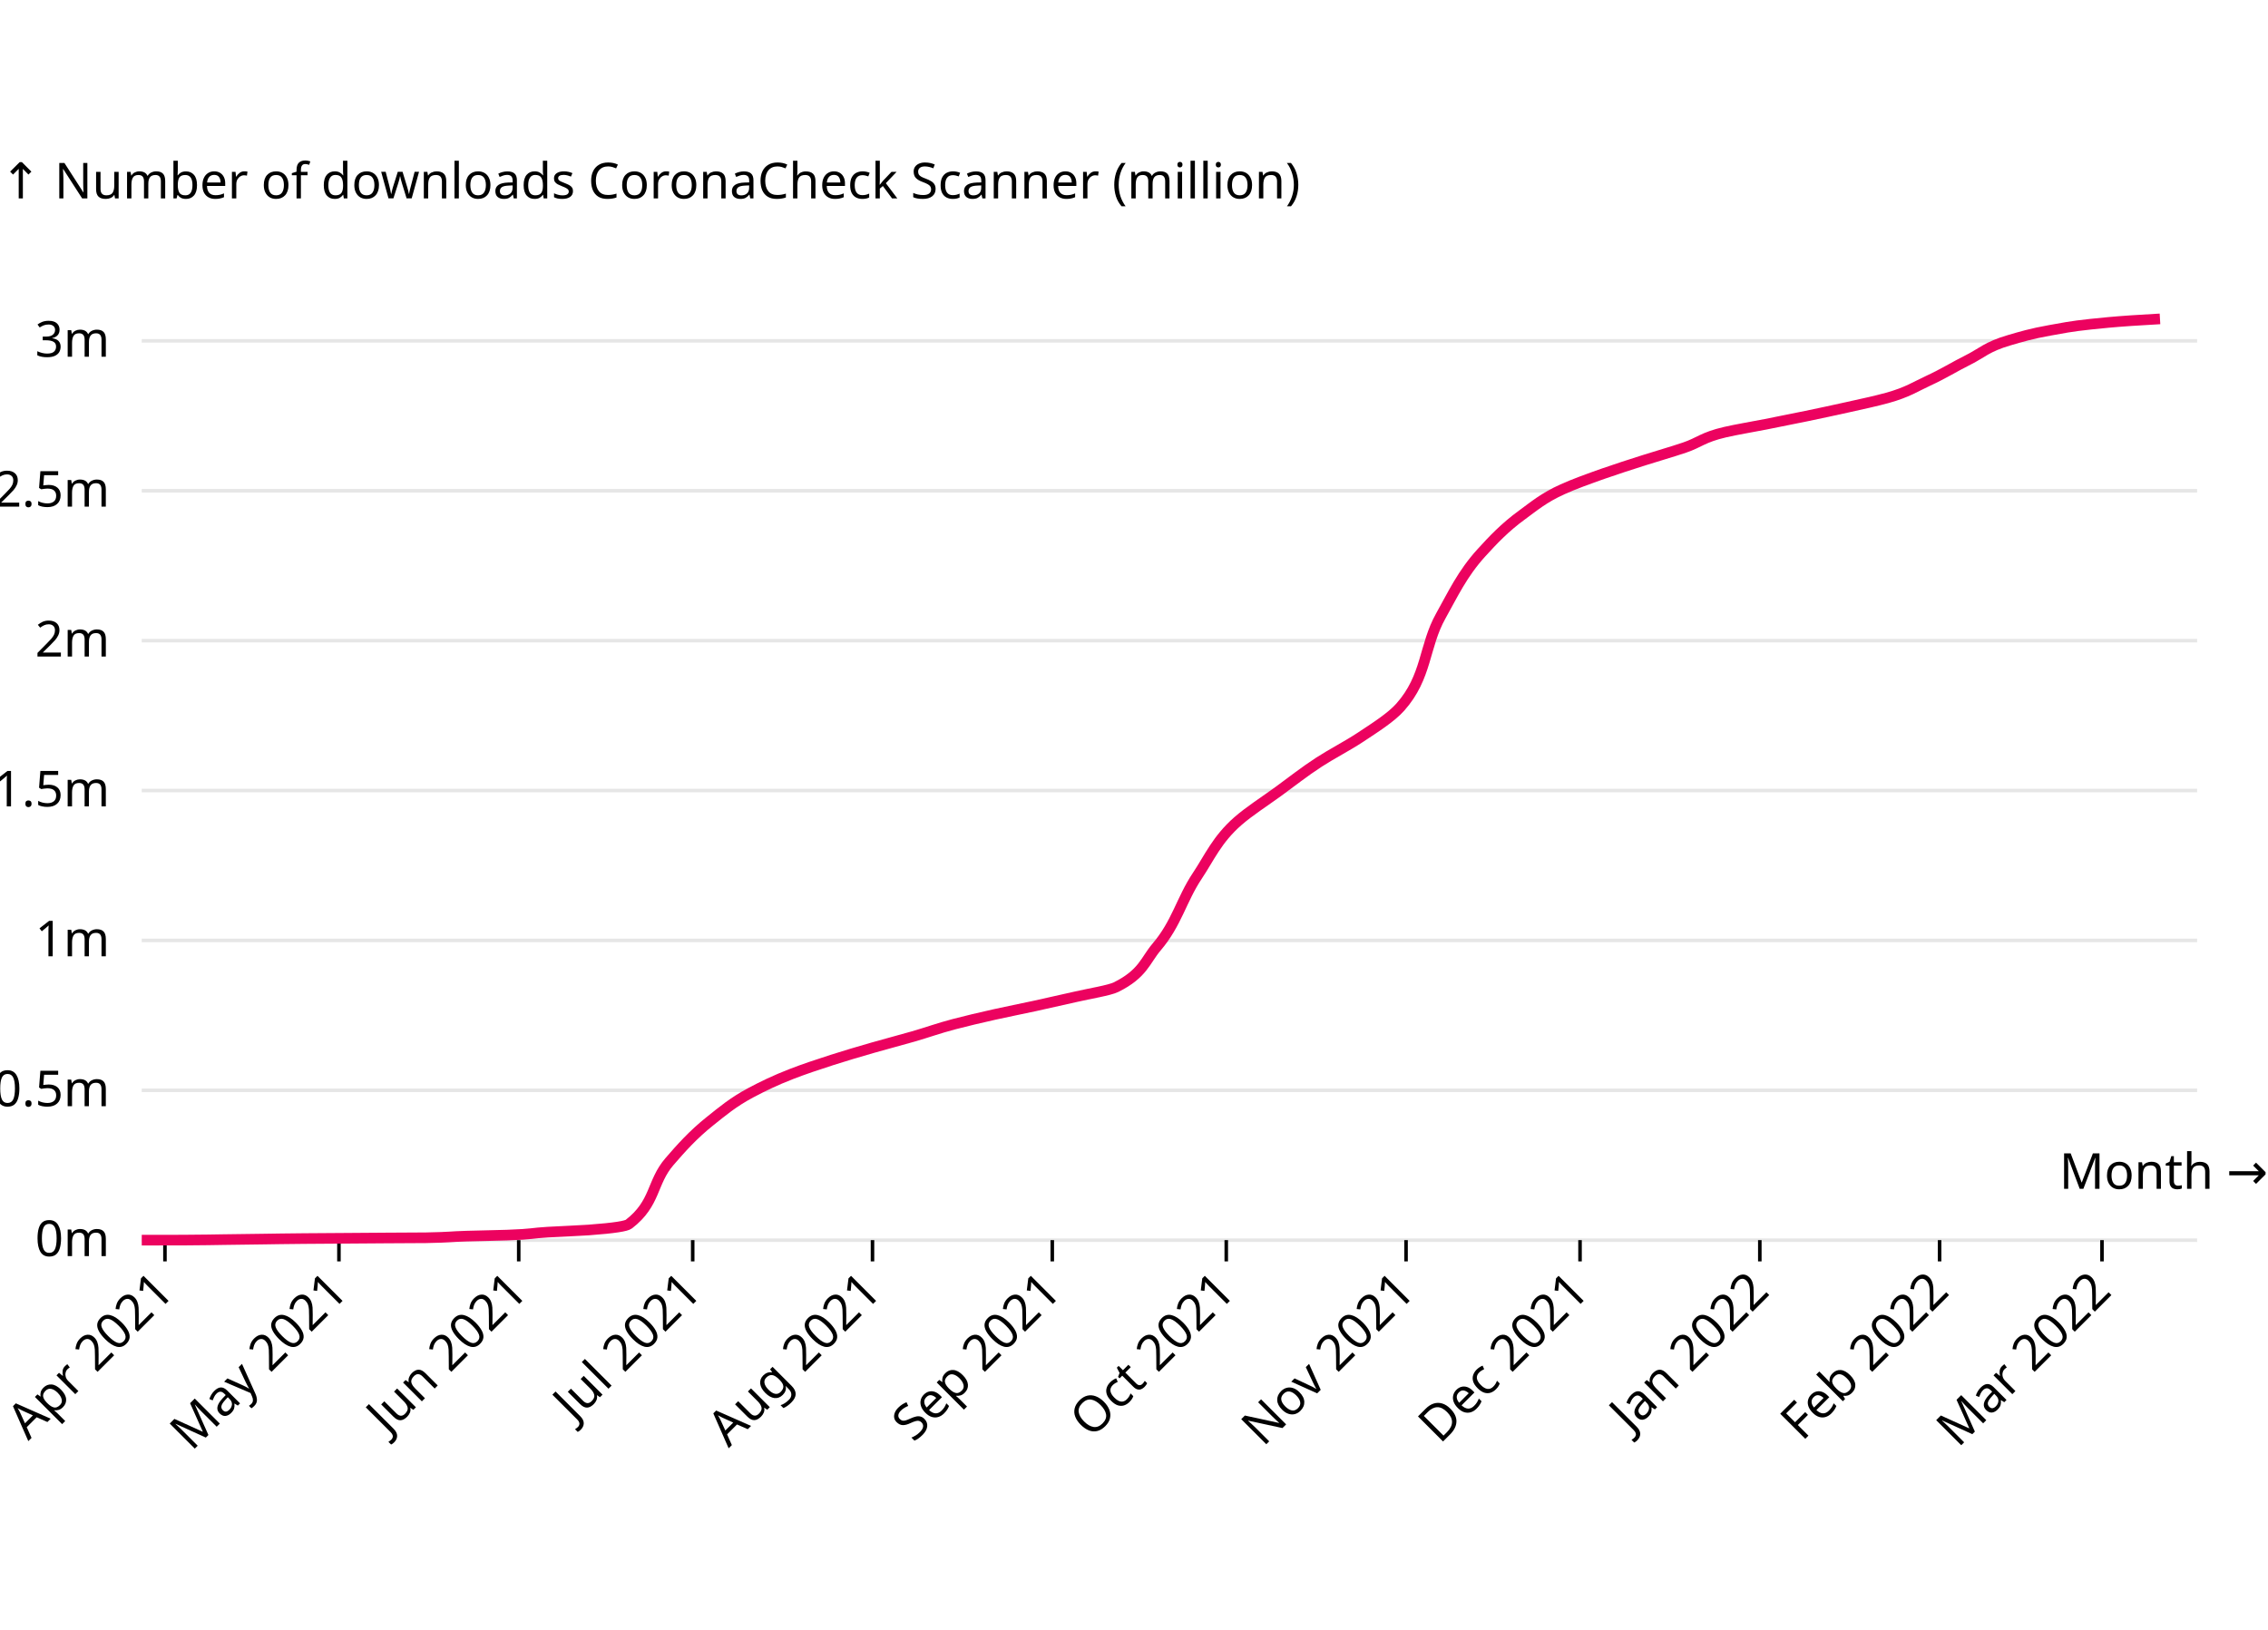
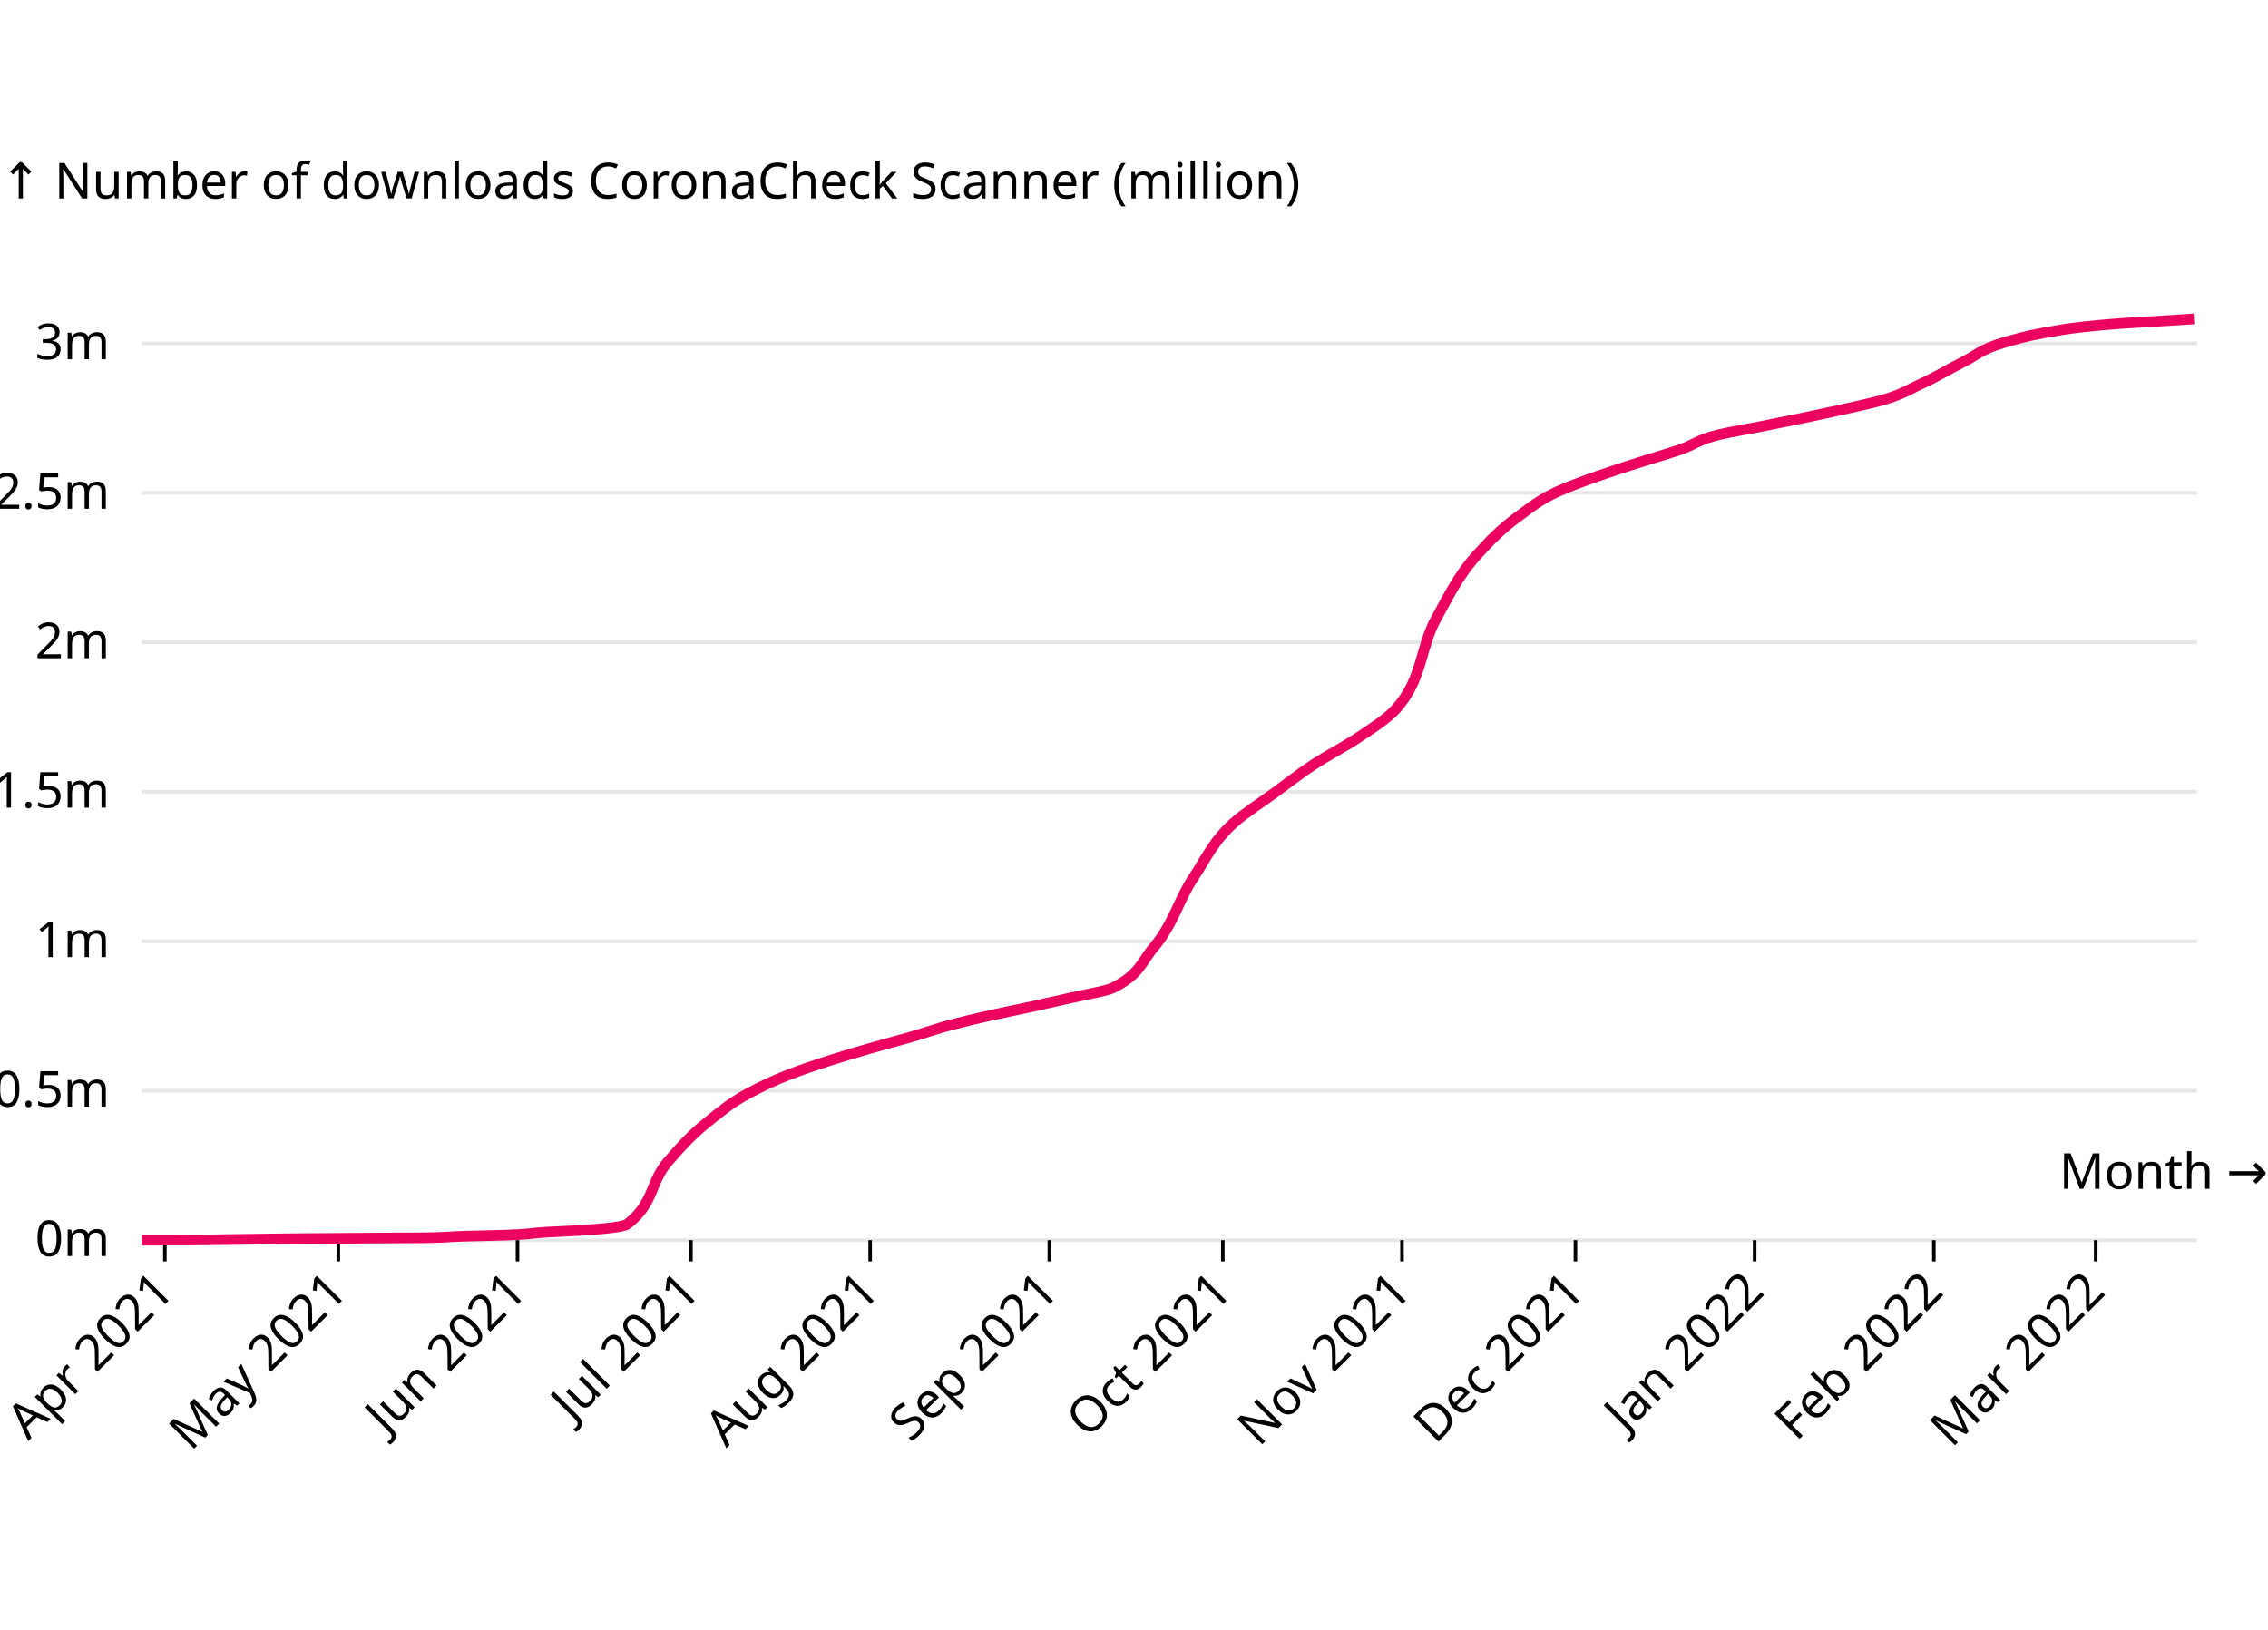
<svg xmlns="http://www.w3.org/2000/svg" class="plot" fill="currentColor" text-anchor="middle" width="640" height="460" viewBox="0 0 640 400" style="font-family: 'RO Sans', sans-serif; font-size: 14px;">
  <g transform="translate(40,0)" fill="none" text-anchor="end">
-     <g class="tick" opacity="1" transform="translate(0,320.0201)">
+     <g class="tick" opacity="1" transform="translate(0,320.02)">
      <line stroke="currentColor" x2="0" />
      <line stroke="currentColor" x2="580" stroke-opacity="0.1" />
      <text fill="currentColor" x="-9" dy="0.32em">0m</text>
    </g>
-     <g class="tick" opacity="1" transform="translate(0,277.7163)">
+     <g class="tick" opacity="1" transform="translate(0,277.8362)">
      <line stroke="currentColor" x2="0" />
      <line stroke="currentColor" x2="580" stroke-opacity="0.1" />
      <text fill="currentColor" x="-9" dy="0.32em">0.5m</text>
    </g>
-     <g class="tick" opacity="1" transform="translate(0,235.4126)">
+     <g class="tick" opacity="1" transform="translate(0,235.6523)">
      <line stroke="currentColor" x2="0" />
      <line stroke="currentColor" x2="580" stroke-opacity="0.1" />
      <text fill="currentColor" x="-9" dy="0.32em">1m</text>
    </g>
-     <g class="tick" opacity="1" transform="translate(0,193.1089)">
+     <g class="tick" opacity="1" transform="translate(0,193.4685)">
      <line stroke="currentColor" x2="0" />
      <line stroke="currentColor" x2="580" stroke-opacity="0.1" />
      <text fill="currentColor" x="-9" dy="0.32em">1.5m</text>
    </g>
-     <g class="tick" opacity="1" transform="translate(0,150.8052)">
+     <g class="tick" opacity="1" transform="translate(0,151.2847)">
      <line stroke="currentColor" x2="0" />
      <line stroke="currentColor" x2="580" stroke-opacity="0.1" />
      <text fill="currentColor" x="-9" dy="0.32em">2m</text>
    </g>
-     <g class="tick" opacity="1" transform="translate(0,108.5015)">
+     <g class="tick" opacity="1" transform="translate(0,109.1009)">
      <line stroke="currentColor" x2="0" />
      <line stroke="currentColor" x2="580" stroke-opacity="0.1" />
      <text fill="currentColor" x="-9" dy="0.32em">2.5m</text>
    </g>
-     <g class="tick" opacity="1" transform="translate(0,66.19775)">
+     <g class="tick" opacity="1" transform="translate(0,66.91705)">
      <line stroke="currentColor" x2="0" />
      <line stroke="currentColor" x2="580" stroke-opacity="0.1" />
      <text fill="currentColor" x="-9" dy="0.32em">3m</text>
    </g>
    <text fill="currentColor" transform="translate(-40,40)" dy="-1em" text-anchor="start">↑ Number of downloads CoronaCheck Scanner (million)</text>
  </g>
  <g transform="translate(0,320)" fill="none" text-anchor="middle">
-     <g class="tick" opacity="1" transform="translate(46.5462,0)">
+     <g class="tick" opacity="1" transform="translate(46.52528,0)">
      <line stroke="currentColor" y2="6" />
      <text fill="currentColor" dy="0.32em" transform="translate(0, 11.82843) rotate(-45)" text-anchor="end">Apr 2021</text>
    </g>
-     <g class="tick" opacity="1" transform="translate(95.64271,0)">
+     <g class="tick" opacity="1" transform="translate(95.46491,0)">
      <line stroke="currentColor" y2="6" />
      <text fill="currentColor" dy="0.32em" transform="translate(0, 11.82843) rotate(-45)" text-anchor="end">May 2021</text>
    </g>
-     <g class="tick" opacity="1" transform="translate(146.3758,0)">
+     <g class="tick" opacity="1" transform="translate(146.0359,0)">
      <line stroke="currentColor" y2="6" />
      <text fill="currentColor" dy="0.32em" transform="translate(0, 11.82843) rotate(-45)" text-anchor="end">Jun 2021</text>
    </g>
-     <g class="tick" opacity="1" transform="translate(195.4723,0)">
+     <g class="tick" opacity="1" transform="translate(194.9755,0)">
      <line stroke="currentColor" y2="6" />
      <text fill="currentColor" dy="0.32em" transform="translate(0, 11.82843) rotate(-45)" text-anchor="end">Jul 2021</text>
    </g>
-     <g class="tick" opacity="1" transform="translate(246.2053,0)">
+     <g class="tick" opacity="1" transform="translate(245.5464,0)">
      <line stroke="currentColor" y2="6" />
      <text fill="currentColor" dy="0.32em" transform="translate(0, 11.82843) rotate(-45)" text-anchor="end">Aug 2021</text>
    </g>
-     <g class="tick" opacity="1" transform="translate(296.9384,0)">
+     <g class="tick" opacity="1" transform="translate(296.1174,0)">
      <line stroke="currentColor" y2="6" />
      <text fill="currentColor" dy="0.32em" transform="translate(0, 11.82843) rotate(-45)" text-anchor="end">Sep 2021</text>
    </g>
-     <g class="tick" opacity="1" transform="translate(346.0349,0)">
+     <g class="tick" opacity="1" transform="translate(345.057,0)">
      <line stroke="currentColor" y2="6" />
      <text fill="currentColor" dy="0.32em" transform="translate(0, 11.82843) rotate(-45)" text-anchor="end">Oct 2021</text>
    </g>
-     <g class="tick" opacity="1" transform="translate(396.768,0)">
+     <g class="tick" opacity="1" transform="translate(395.628,0)">
      <line stroke="currentColor" y2="6" />
      <text fill="currentColor" dy="0.32em" transform="translate(0, 11.82843) rotate(-45)" text-anchor="end">Nov 2021</text>
    </g>
-     <g class="tick" opacity="1" transform="translate(445.8645,0)">
+     <g class="tick" opacity="1" transform="translate(444.5676,0)">
      <line stroke="currentColor" y2="6" />
      <text fill="currentColor" dy="0.32em" transform="translate(0, 11.82843) rotate(-45)" text-anchor="end">Dec 2021</text>
    </g>
-     <g class="tick" opacity="1" transform="translate(496.5975,0)">
+     <g class="tick" opacity="1" transform="translate(495.1386,0)">
      <line stroke="currentColor" y2="6" />
      <text fill="currentColor" dy="0.32em" transform="translate(0, 11.82843) rotate(-45)" text-anchor="end">Jan 2022</text>
    </g>
-     <g class="tick" opacity="1" transform="translate(547.3306,0)">
+     <g class="tick" opacity="1" transform="translate(545.7095,0)">
      <line stroke="currentColor" y2="6" />
      <text fill="currentColor" dy="0.32em" transform="translate(0, 11.82843) rotate(-45)" text-anchor="end">Feb 2022</text>
    </g>
-     <g class="tick" opacity="1" transform="translate(593.154,0)">
+     <g class="tick" opacity="1" transform="translate(591.3865,0)">
      <line stroke="currentColor" y2="6" />
      <text fill="currentColor" dy="0.32em" transform="translate(0, 11.82843) rotate(-45)" text-anchor="end">Mar 2022</text>
    </g>
    <text fill="currentColor" transform="translate(640,-10)" dy="-0.32em" text-anchor="end">Month →</text>
  </g>
  <g fill="none" stroke="#ec025f" stroke-width="3" stroke-miterlimit="1">
-     <path d="M40,320C45.504,319.997,51.008,319.995,51.456,319.992C59.093,319.947,59.287,319.902,62.912,319.856C66.973,319.806,70.472,319.755,74.368,319.704C78.115,319.656,79.931,319.607,85.823,319.558C89.029,319.532,93.537,319.505,97.279,319.479C101.181,319.451,104.31,319.423,108.735,319.396C112.185,319.374,119.118,319.353,120.191,319.331C127.828,319.178,126.469,319.025,131.647,318.871C134.922,318.774,140.447,318.677,143.103,318.58C150.74,318.302,149.842,318.023,154.559,317.744C157.921,317.545,163.305,317.346,166.014,317.147C173.652,316.587,176.743,316.027,177.47,315.466C185.107,309.585,183.846,303.704,188.926,297.823C192.216,294.015,195.599,290.207,200.382,286.399C203.728,283.735,206.836,281.071,211.838,278.407C215.141,276.647,218.755,274.888,223.294,273.129C226.705,271.806,230.622,270.484,234.749,269.162C238.335,268.013,242.222,266.864,246.205,265.715C249.883,264.654,253.988,263.594,257.661,262.533C261.651,261.381,264.751,260.229,269.117,259.077C272.589,258.161,276.485,257.245,280.573,256.329C284.181,255.52,288.313,254.711,292.029,253.903C295.962,253.047,299.78,252.191,303.485,251.335C307.433,250.422,313.098,249.51,314.94,248.598C322.578,244.816,323.177,241.034,326.396,237.252C332.085,230.569,333.391,223.886,337.852,217.203C341.289,212.054,343.425,206.906,349.308,201.758C352.514,198.952,356.907,196.146,360.764,193.341C364.545,190.59,367.982,187.84,372.22,185.089C375.748,182.799,380.203,180.509,383.676,178.219C388.041,175.341,392.573,172.462,395.131,169.584C402.769,160.991,401.758,152.399,406.587,143.807C409.923,137.872,412.629,131.937,418.043,126.001C421.288,122.443,424.607,118.886,429.499,115.328C432.822,112.911,435.59,110.494,440.955,108.078C444.206,106.613,448.256,105.149,452.411,103.684C455.981,102.425,459.938,101.166,463.867,99.907C467.586,98.716,471.815,97.524,475.322,96.332C479.604,94.877,480.522,93.422,486.778,91.967C489.965,91.226,494.484,90.485,498.234,89.745C502.126,88.976,505.984,88.207,509.69,87.438C513.636,86.619,517.487,85.8,521.146,84.981C525.156,84.084,529.385,83.186,532.602,82.289C538.331,80.69,540.576,79.091,544.057,77.493C548.4,75.498,551.515,73.504,555.513,71.51C559.18,69.681,560.698,67.853,566.969,66.024C570.155,65.095,573.171,64.166,578.425,63.237C581.69,62.66,584.335,62.083,589.881,61.506C593.113,61.169,596.362,60.833,601.337,60.496C603.784,60.331,606.652,60.165,609.519,60" />
+     <path d="M40,320C45.486,319.997,50.973,319.995,51.419,319.992C59.032,319.947,59.225,319.902,62.838,319.857C66.887,319.806,70.375,319.756,74.258,319.705C77.993,319.657,79.804,319.608,85.677,319.56C88.872,319.533,93.366,319.507,97.096,319.48C100.985,319.453,104.104,319.425,108.515,319.398C111.954,319.376,118.865,319.355,119.935,319.333C127.548,319.18,126.192,319.027,131.354,318.874C134.618,318.778,140.126,318.681,142.773,318.584C150.386,318.306,149.491,318.028,154.192,317.75C157.544,317.552,162.911,317.354,165.612,317.156C173.225,316.597,176.306,316.038,177.031,315.479C184.644,309.615,183.386,303.751,188.45,297.886C191.729,294.089,195.102,290.292,199.869,286.495C203.205,283.838,206.303,281.181,211.289,278.525C214.581,276.77,218.184,275.016,222.708,273.262C226.109,271.943,230.013,270.624,234.127,269.306C237.701,268.16,241.576,267.014,245.546,265.869C249.213,264.811,253.304,263.753,256.966,262.696C260.943,261.547,264.033,260.398,268.385,259.25C271.846,258.336,275.729,257.423,279.804,256.509C283.401,255.703,287.519,254.896,291.223,254.09C295.144,253.236,298.95,252.383,302.643,251.529C306.579,250.62,312.225,249.71,314.062,248.8C321.675,245.029,322.272,241.258,325.481,237.486C331.152,230.822,332.453,224.158,336.9,217.494C340.326,212.36,342.456,207.227,348.32,202.093C351.515,199.295,355.894,196.497,359.739,193.7C363.508,190.957,366.934,188.214,371.158,185.472C374.675,183.188,379.116,180.905,382.577,178.621C386.929,175.751,391.446,172.88,393.997,170.01C401.609,161.442,400.602,152.874,405.416,144.307C408.741,138.388,411.438,132.47,416.835,126.551C420.07,123.003,423.378,119.456,428.254,115.908C431.567,113.498,434.326,111.088,439.674,108.678C442.914,107.218,446.952,105.757,451.093,104.297C454.652,103.042,458.596,101.786,462.512,100.531C466.22,99.343,470.435,98.154,473.931,96.966C478.2,95.515,479.114,94.064,485.351,92.614C488.527,91.875,493.031,91.136,496.77,90.397C500.65,89.63,504.495,88.864,508.189,88.097C512.123,87.28,515.961,86.464,519.608,85.648C523.606,84.753,527.822,83.858,531.028,82.963C536.739,81.368,538.976,79.774,542.447,78.18C546.776,76.191,549.88,74.203,553.866,72.214C557.522,70.391,559.034,68.567,565.285,66.744C568.461,65.817,571.468,64.891,576.705,63.965C579.959,63.389,582.595,62.814,588.124,62.238C591.345,61.903,594.584,61.567,599.543,61.232C601.983,61.067,605.046,60.902,607.7,60.737C611.65,60.491,615.384,60.246,619.119,60" />
  </g>
</svg>
